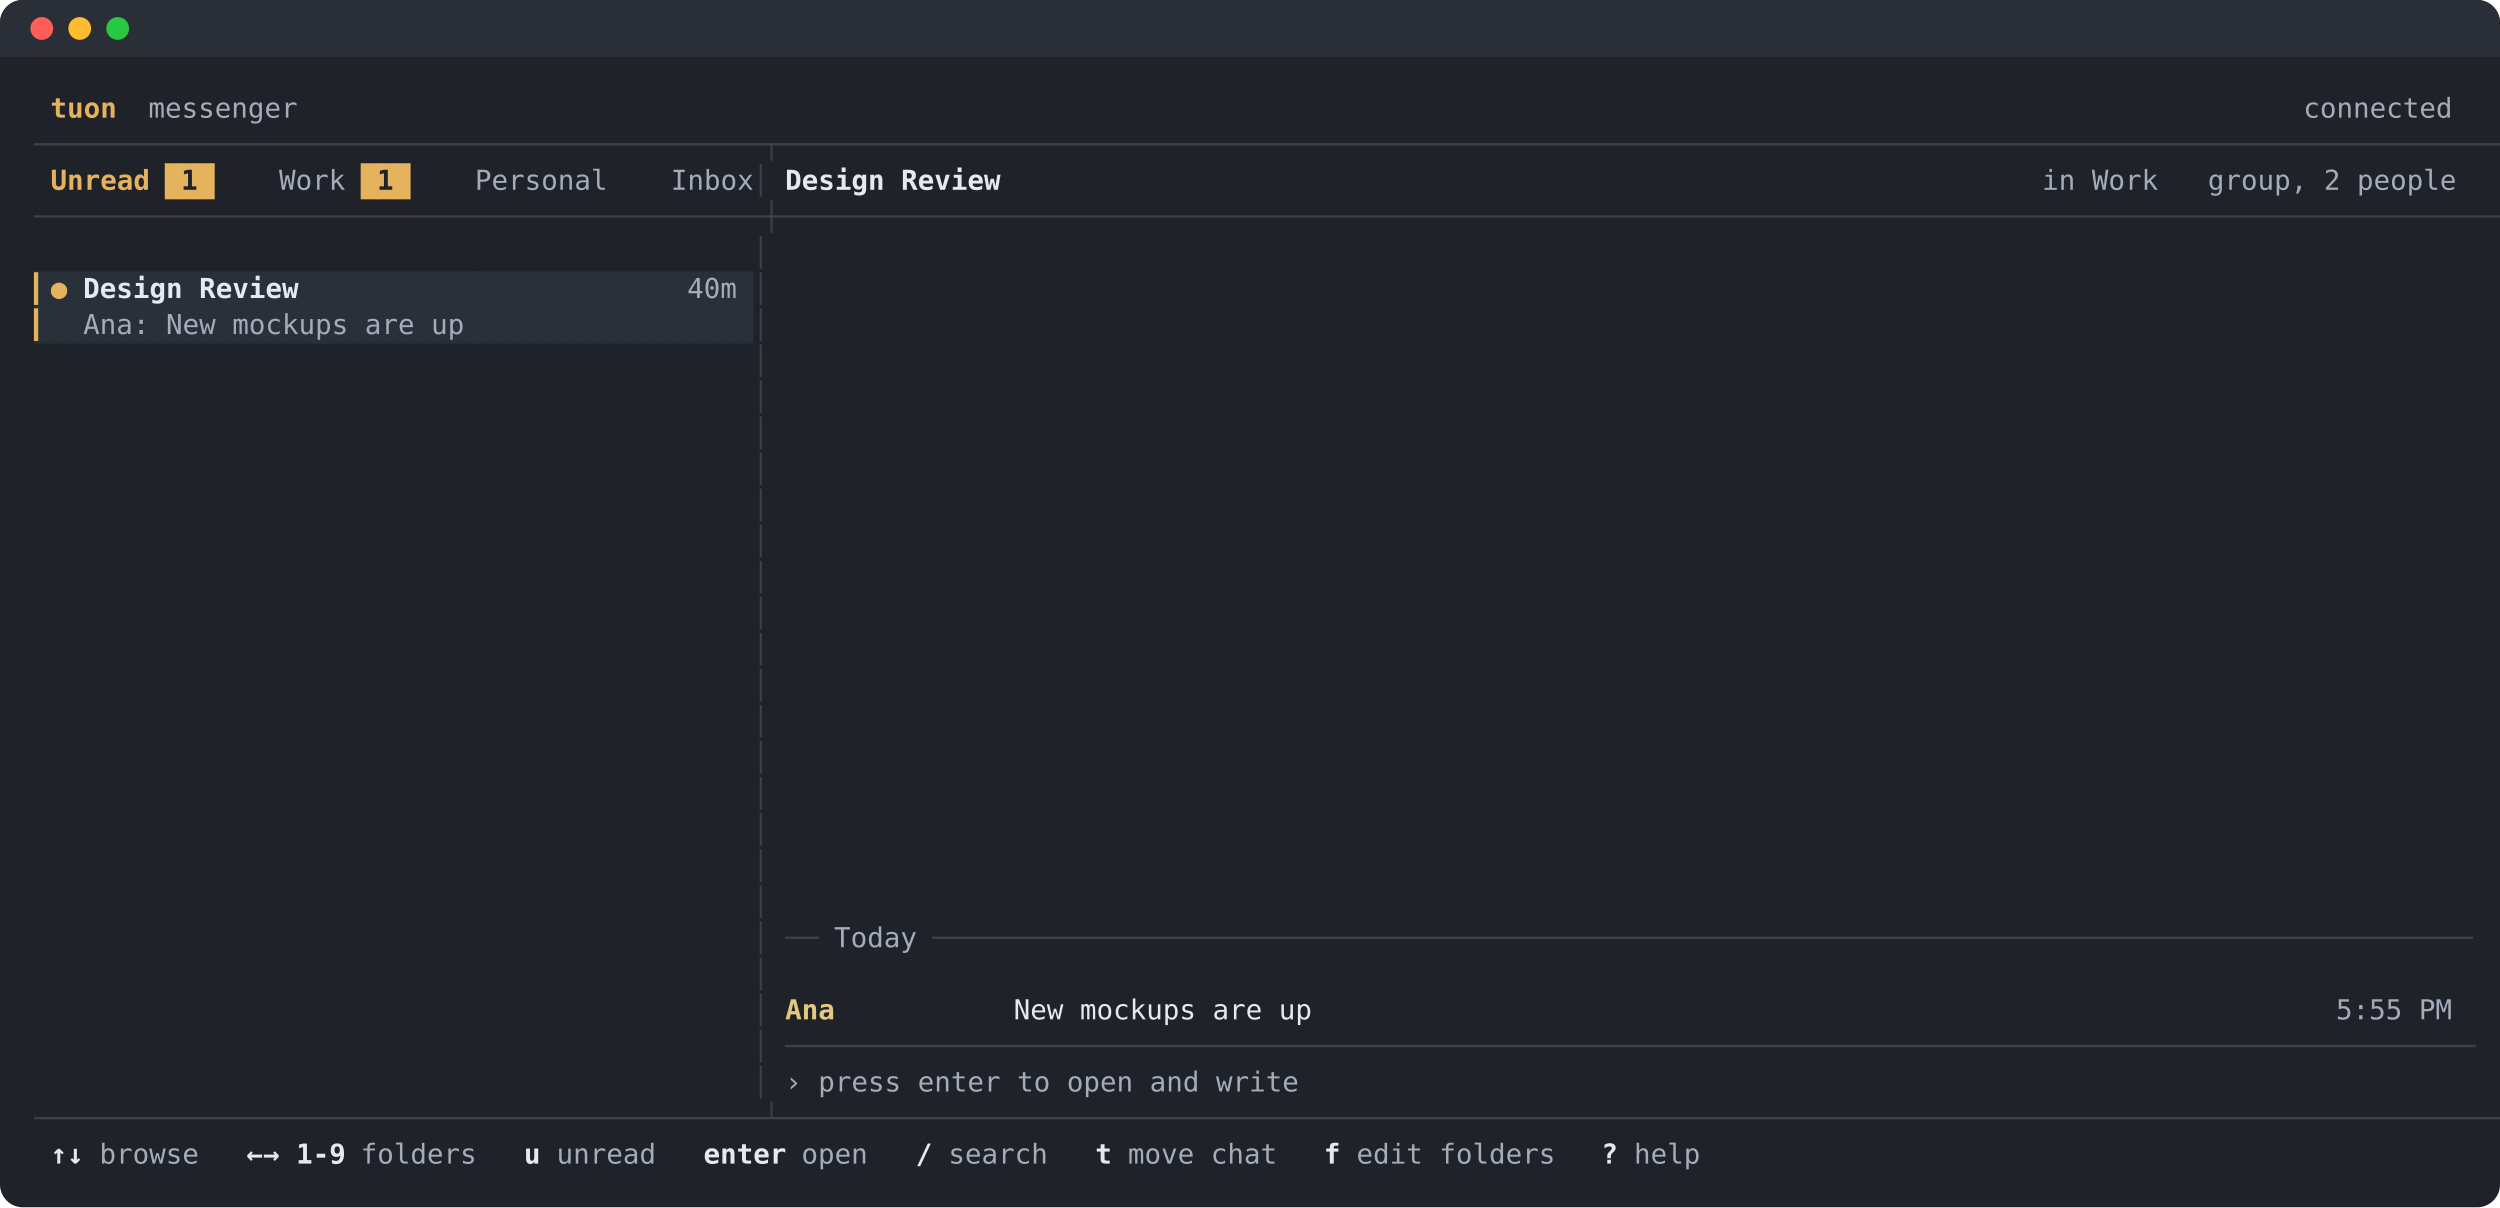
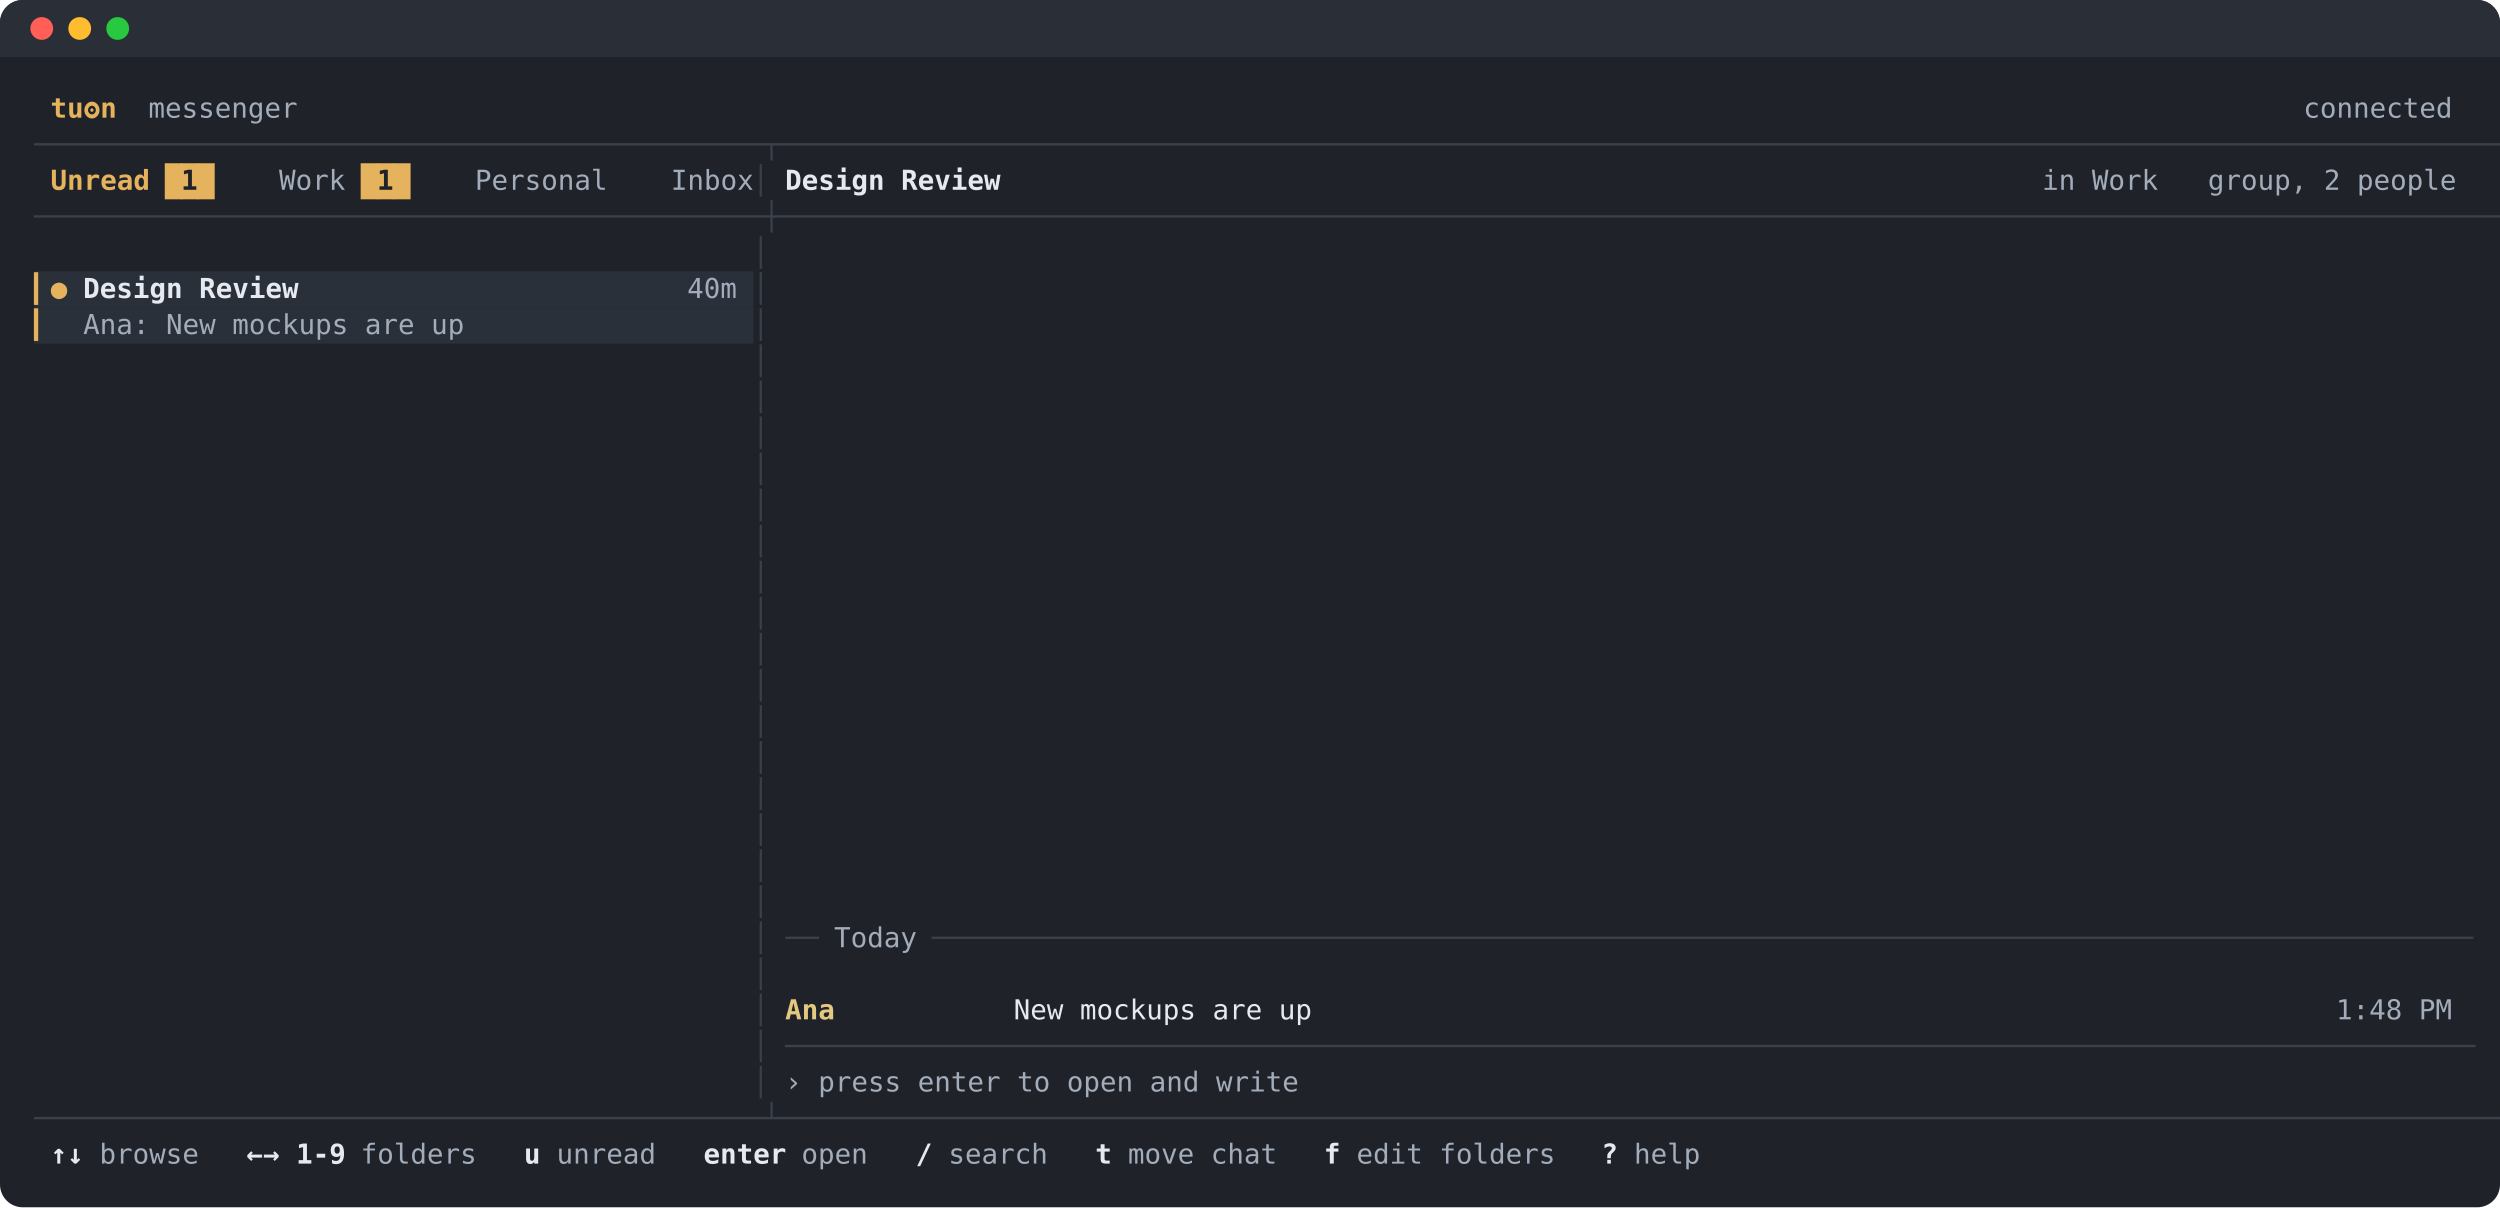
<svg xmlns="http://www.w3.org/2000/svg" width="1317" height="636" viewBox="0 0 1317 636">
  <rect width="1317" height="636" rx="12" fill="#1f2329" />
  <rect width="1317" height="30" rx="12" fill="#2a2f37" />
  <rect y="18" width="1317" height="12" fill="#2a2f37" />
  <circle cx="22" cy="15" r="6" fill="#ff5f57" />
  <circle cx="42" cy="15" r="6" fill="#febc2e" />
  <circle cx="62" cy="15" r="6" fill="#28c840" />
  <g font-family="SF Mono, Menlo, Consolas, monospace" font-size="14.5" xml:space="preserve">
-     <text x="26.6 35.2 43.8 52.4" y="62.0" fill="#e5b25d" font-weight="700">tuon</text>
+     <text x="26.6 35.2 43.8 52.4" y="62.0" fill="#e5b25d" font-weight="700">tuʘn</text>
    <text x="78.2 86.8 95.4 104.0 112.6 121.2 129.8 138.4 147.0" y="62.0" fill="#a3acba">messenger</text>
    <text x="1213.4 1222.0 1230.6 1239.2 1247.8 1256.4 1265.0 1273.6 1282.2 1290.8" y="62.0" fill="#a3acba">connected </text>
    <text x="18.0 26.6 35.2 43.8 52.4 61.0 69.6 78.2 86.8 95.4 104.0 112.6 121.2 129.8 138.4 147.0 155.6 164.2 172.8 181.4 190.0 198.6 207.2 215.8 224.4 233.0 241.6 250.2 258.8 267.4 276.0 284.6 293.2 301.8 310.4 319.0 327.6 336.2 344.8 353.4 362.0 370.6 379.2 387.8 396.4 405.0 413.6 422.2 430.8 439.4 448.0 456.6 465.2 473.8 482.4 491.0 499.6 508.2 516.8 525.4 534.0 542.6 551.2 559.8 568.4 577.0 585.6 594.2 602.8 611.4 620.0 628.6 637.2 645.8 654.4 663.0 671.6 680.2 688.8 697.4 706.0 714.6 723.2 731.8 740.4 749.0 757.6 766.2 774.8 783.4 792.0 800.6 809.2 817.8 826.4 835.0 843.6 852.2 860.8 869.4 878.0 886.6 895.2 903.8 912.4 921.0 929.6 938.2 946.8 955.4 964.0 972.6 981.2 989.8 998.4 1007.0 1015.6 1024.2 1032.8 1041.4 1050.0 1058.6 1067.2 1075.8 1084.4 1093.0 1101.6 1110.2 1118.8 1127.4 1136.0 1144.6 1153.2 1161.8 1170.4 1179.0 1187.6 1196.2 1204.8 1213.4 1222.0 1230.6 1239.2 1247.8 1256.4 1265.0 1273.6 1282.2 1290.8" y="81.0" fill="#3a414c">────────────────────────────────────────────┬────────────────────────────────────────────────────────────────────────────────────────────────────────</text>
    <text x="26.6 35.2 43.8 52.4 61.0 69.6" y="100.0" fill="#e5b25d" font-weight="700">Unread</text>
    <rect x="86.8" y="86.0" width="9.1" height="19.0" fill="#e5b25d" />
    <rect x="95.4" y="86.0" width="9.1" height="19.0" fill="#e5b25d" />
    <rect x="104.0" y="86.0" width="9.1" height="19.0" fill="#e5b25d" />
    <text x="95.4 104.0" y="100.0" fill="#1f2328" font-weight="700">1 </text>
    <text x="147.0 155.6 164.2 172.8" y="100.0" fill="#a3acba">Work</text>
    <rect x="190.0" y="86.0" width="9.1" height="19.0" fill="#e5b25d" />
    <rect x="198.6" y="86.0" width="9.1" height="19.0" fill="#e5b25d" />
    <rect x="207.2" y="86.0" width="9.1" height="19.0" fill="#e5b25d" />
    <text x="198.6 207.2" y="100.0" fill="#1f2328" font-weight="700">1 </text>
    <text x="250.2 258.8 267.4 276.0 284.6 293.2 301.8 310.4" y="100.0" fill="#a3acba">Personal</text>
    <text x="353.4 362.0 370.6 379.2 387.8" y="100.0" fill="#a3acba">Inbox</text>
    <text x="396.4" y="100.0" fill="#3a414c">│</text>
    <text x="413.6 422.2 430.8 439.4 448.0 456.6 465.2 473.8 482.4 491.0 499.6 508.2 516.8" y="100.0" fill="#e6e9ef" font-weight="700">Design Review</text>
    <text x="1075.8 1084.4 1093.0 1101.6 1110.2 1118.8 1127.4 1136.0 1144.6 1153.2 1161.8 1170.4 1179.0 1187.6 1196.2 1204.8 1213.4 1222.0 1230.6 1239.2 1247.8 1256.4 1265.0 1273.6 1282.2 1290.8" y="100.0" fill="#a3acba">in Work   group, 2 people </text>
    <text x="18.0 26.6 35.2 43.8 52.4 61.0 69.6 78.2 86.8 95.4 104.0 112.6 121.2 129.8 138.4 147.0 155.6 164.2 172.8 181.4 190.0 198.6 207.2 215.8 224.4 233.0 241.6 250.2 258.8 267.4 276.0 284.6 293.2 301.8 310.4 319.0 327.6 336.2 344.8 353.4 362.0 370.6 379.2 387.8 396.4 405.0 413.6 422.2 430.8 439.4 448.0 456.6 465.2 473.8 482.4 491.0 499.6 508.2 516.8 525.4 534.0 542.6 551.2 559.8 568.4 577.0 585.6 594.2 602.8 611.4 620.0 628.6 637.2 645.8 654.4 663.0 671.6 680.2 688.8 697.4 706.0 714.6 723.2 731.8 740.4 749.0 757.6 766.2 774.8 783.4 792.0 800.6 809.2 817.8 826.4 835.0 843.6 852.2 860.8 869.4 878.0 886.6 895.2 903.8 912.4 921.0 929.6 938.2 946.8 955.4 964.0 972.6 981.2 989.8 998.4 1007.0 1015.6 1024.2 1032.8 1041.4 1050.0 1058.6 1067.2 1075.8 1084.4 1093.0 1101.6 1110.2 1118.8 1127.4 1136.0 1144.6 1153.2 1161.8 1170.4 1179.0 1187.6 1196.2 1204.8 1213.4 1222.0 1230.6 1239.2 1247.8 1256.4 1265.0 1273.6 1282.2 1290.8" y="119.0" fill="#3a414c">────────────────────────────────────────────┼────────────────────────────────────────────────────────────────────────────────────────────────────────</text>
    <text x="396.4" y="138.0" fill="#3a414c">│</text>
    <rect x="18.0" y="143.0" width="9.1" height="19.0" fill="#2a3038" />
    <rect x="26.6" y="143.0" width="9.1" height="19.0" fill="#2a3039" />
    <rect x="35.2" y="143.0" width="9.1" height="19.0" fill="#2a3039" />
    <text x="18.0 26.6" y="157.0" fill="#e5b25d">▎●</text>
    <rect x="43.8" y="143.0" width="9.1" height="19.0" fill="#2a3039" />
    <rect x="52.4" y="143.0" width="9.1" height="19.0" fill="#2a3039" />
    <rect x="61.0" y="143.0" width="9.1" height="19.0" fill="#2a3039" />
    <rect x="69.6" y="143.0" width="9.1" height="19.0" fill="#2a3039" />
    <rect x="78.2" y="143.0" width="9.1" height="19.0" fill="#2a3039" />
    <rect x="86.8" y="143.0" width="9.1" height="19.0" fill="#2a3039" />
    <rect x="95.4" y="143.0" width="9.1" height="19.0" fill="#2a3039" />
    <rect x="104.0" y="143.0" width="9.1" height="19.0" fill="#2a3039" />
    <rect x="112.6" y="143.0" width="9.1" height="19.0" fill="#2a3039" />
    <rect x="121.2" y="143.0" width="9.1" height="19.0" fill="#2a3039" />
    <rect x="129.8" y="143.0" width="9.1" height="19.0" fill="#2a3039" />
    <rect x="138.4" y="143.0" width="9.1" height="19.0" fill="#2a3039" />
    <rect x="147.0" y="143.0" width="9.1" height="19.0" fill="#2a3039" />
    <rect x="155.6" y="143.0" width="9.1" height="19.0" fill="#2a3039" />
    <rect x="164.2" y="143.0" width="9.1" height="19.0" fill="#2a3039" />
    <rect x="172.8" y="143.0" width="9.1" height="19.0" fill="#2a3039" />
    <rect x="181.4" y="143.0" width="9.1" height="19.0" fill="#2a3039" />
    <rect x="190.0" y="143.0" width="9.1" height="19.0" fill="#2a3039" />
    <rect x="198.6" y="143.0" width="9.1" height="19.0" fill="#2a3039" />
    <rect x="207.2" y="143.0" width="9.1" height="19.0" fill="#2a3039" />
    <rect x="215.8" y="143.0" width="9.1" height="19.0" fill="#2a3039" />
    <rect x="224.4" y="143.0" width="9.1" height="19.0" fill="#2a3039" />
    <rect x="233.0" y="143.0" width="9.1" height="19.0" fill="#2a3039" />
    <rect x="241.6" y="143.0" width="9.1" height="19.0" fill="#2a3039" />
    <rect x="250.2" y="143.0" width="9.1" height="19.0" fill="#2a3039" />
    <rect x="258.8" y="143.0" width="9.1" height="19.0" fill="#2a3039" />
    <rect x="267.4" y="143.0" width="9.1" height="19.0" fill="#2a3039" />
    <rect x="276.0" y="143.0" width="9.1" height="19.0" fill="#2a3039" />
    <rect x="284.6" y="143.0" width="9.1" height="19.0" fill="#2a3039" />
    <rect x="293.2" y="143.0" width="9.1" height="19.0" fill="#2a3039" />
    <rect x="301.8" y="143.0" width="9.1" height="19.0" fill="#2a3039" />
    <rect x="310.4" y="143.0" width="9.1" height="19.0" fill="#2a3039" />
    <rect x="319.0" y="143.0" width="9.1" height="19.0" fill="#2a3039" />
    <rect x="327.6" y="143.0" width="9.1" height="19.0" fill="#2a3039" />
    <rect x="336.2" y="143.0" width="9.1" height="19.0" fill="#2a3039" />
    <rect x="344.8" y="143.0" width="9.1" height="19.0" fill="#2a3039" />
    <rect x="353.4" y="143.0" width="9.1" height="19.0" fill="#2a3039" />
    <text x="43.8 52.4 61.0 69.6 78.2 86.8 95.4 104.0 112.6 121.2 129.8 138.4 147.0 155.6 164.2 172.8 181.4 190.0 198.6 207.2 215.8 224.4 233.0 241.6 250.2 258.8 267.4 276.0 284.6 293.2 301.8 310.4 319.0 327.6 336.2 344.8" y="157.0" fill="#e6e9ef" font-weight="700">Design Review                       </text>
    <rect x="362.0" y="143.0" width="9.1" height="19.0" fill="#2a3039" />
    <rect x="370.6" y="143.0" width="9.1" height="19.0" fill="#2a3039" />
    <rect x="379.2" y="143.0" width="9.1" height="19.0" fill="#2a3039" />
    <rect x="387.8" y="143.0" width="9.1" height="19.0" fill="#2a3039" />
    <text x="362.0 370.6 379.2" y="157.0" fill="#a3acba">40m</text>
    <text x="396.4" y="157.0" fill="#3a414c">│</text>
    <rect x="18.0" y="162.0" width="9.1" height="19.0" fill="#2a3038" />
    <rect x="26.6" y="162.0" width="9.1" height="19.0" fill="#2a3039" />
    <text x="18.0" y="176.0" fill="#e5b25d">▎</text>
    <rect x="35.2" y="162.0" width="9.1" height="19.0" fill="#2a3039" />
    <rect x="43.8" y="162.0" width="9.1" height="19.0" fill="#2a3039" />
    <rect x="52.4" y="162.0" width="9.1" height="19.0" fill="#2a3039" />
    <rect x="61.0" y="162.0" width="9.1" height="19.0" fill="#2a3039" />
    <rect x="69.6" y="162.0" width="9.1" height="19.0" fill="#2a3039" />
    <rect x="78.2" y="162.0" width="9.1" height="19.0" fill="#2a3039" />
    <rect x="86.8" y="162.0" width="9.1" height="19.0" fill="#2a3039" />
    <rect x="95.4" y="162.0" width="9.1" height="19.0" fill="#2a3039" />
    <rect x="104.0" y="162.0" width="9.1" height="19.0" fill="#2a3039" />
    <rect x="112.6" y="162.0" width="9.1" height="19.0" fill="#2a3039" />
    <rect x="121.2" y="162.0" width="9.1" height="19.0" fill="#2a3039" />
    <rect x="129.8" y="162.0" width="9.1" height="19.0" fill="#2a3039" />
    <rect x="138.4" y="162.0" width="9.1" height="19.0" fill="#2a3039" />
    <rect x="147.0" y="162.0" width="9.1" height="19.0" fill="#2a3039" />
    <rect x="155.6" y="162.0" width="9.1" height="19.0" fill="#2a3039" />
    <rect x="164.2" y="162.0" width="9.1" height="19.0" fill="#2a3039" />
    <rect x="172.8" y="162.0" width="9.1" height="19.0" fill="#2a3039" />
    <rect x="181.4" y="162.0" width="9.1" height="19.0" fill="#2a3039" />
    <rect x="190.0" y="162.0" width="9.1" height="19.0" fill="#2a3039" />
    <rect x="198.6" y="162.0" width="9.1" height="19.0" fill="#2a3039" />
    <rect x="207.2" y="162.0" width="9.1" height="19.0" fill="#2a3039" />
    <rect x="215.8" y="162.0" width="9.1" height="19.0" fill="#2a3039" />
    <rect x="224.4" y="162.0" width="9.1" height="19.0" fill="#2a3039" />
    <rect x="233.0" y="162.0" width="9.1" height="19.0" fill="#2a3039" />
    <rect x="241.6" y="162.0" width="9.1" height="19.0" fill="#2a3039" />
    <rect x="250.2" y="162.0" width="9.1" height="19.0" fill="#2a3039" />
    <rect x="258.8" y="162.0" width="9.1" height="19.0" fill="#2a3039" />
    <rect x="267.4" y="162.0" width="9.1" height="19.0" fill="#2a3039" />
    <rect x="276.0" y="162.0" width="9.1" height="19.0" fill="#2a3039" />
    <rect x="284.6" y="162.0" width="9.1" height="19.0" fill="#2a3039" />
    <rect x="293.2" y="162.0" width="9.1" height="19.0" fill="#2a3039" />
    <rect x="301.8" y="162.0" width="9.1" height="19.0" fill="#2a3039" />
    <rect x="310.4" y="162.0" width="9.1" height="19.0" fill="#2a3039" />
    <rect x="319.0" y="162.0" width="9.1" height="19.0" fill="#2a3039" />
    <rect x="327.6" y="162.0" width="9.1" height="19.0" fill="#2a3039" />
    <rect x="336.2" y="162.0" width="9.1" height="19.0" fill="#2a3039" />
    <rect x="344.8" y="162.0" width="9.1" height="19.0" fill="#2a3039" />
    <rect x="353.4" y="162.0" width="9.1" height="19.0" fill="#2a3039" />
    <rect x="362.0" y="162.0" width="9.1" height="19.0" fill="#2a3039" />
    <rect x="370.6" y="162.0" width="9.1" height="19.0" fill="#2a3039" />
    <rect x="379.2" y="162.0" width="9.1" height="19.0" fill="#2a3039" />
    <rect x="387.8" y="162.0" width="9.1" height="19.0" fill="#2a3039" />
    <text x="43.8 52.4 61.0 69.6 78.2 86.8 95.4 104.0 112.6 121.2 129.8 138.4 147.0 155.6 164.2 172.8 181.4 190.0 198.6 207.2 215.8 224.4 233.0 241.6 250.2 258.8 267.4 276.0 284.6 293.2 301.8 310.4 319.0 327.6 336.2 344.8 353.4 362.0 370.6 379.2" y="176.0" fill="#a3acba">Ana: New mockups are up                 </text>
    <text x="396.4" y="176.0" fill="#3a414c">│</text>
    <text x="396.4" y="195.0" fill="#3a414c">│</text>
    <text x="396.4" y="214.0" fill="#3a414c">│</text>
    <text x="396.4" y="233.0" fill="#3a414c">│</text>
    <text x="396.4" y="252.0" fill="#3a414c">│</text>
    <text x="396.4" y="271.0" fill="#3a414c">│</text>
    <text x="396.4" y="290.0" fill="#3a414c">│</text>
    <text x="396.4" y="309.0" fill="#3a414c">│</text>
    <text x="396.4" y="328.0" fill="#3a414c">│</text>
    <text x="396.4" y="347.0" fill="#3a414c">│</text>
    <text x="396.4" y="366.0" fill="#3a414c">│</text>
    <text x="396.4" y="385.0" fill="#3a414c">│</text>
    <text x="396.4" y="404.0" fill="#3a414c">│</text>
    <text x="396.4" y="423.0" fill="#3a414c">│</text>
    <text x="396.4" y="442.0" fill="#3a414c">│</text>
    <text x="396.4" y="461.0" fill="#3a414c">│</text>
    <text x="396.4" y="480.0" fill="#3a414c">│</text>
    <text x="396.4 405.0 413.6 422.2" y="499.0" fill="#3a414c">│ ──</text>
    <text x="439.4 448.0 456.6 465.2 473.8 482.4" y="499.0" fill="#a3acba">Today </text>
    <text x="491.0 499.6 508.2 516.8 525.4 534.0 542.6 551.2 559.8 568.4 577.0 585.6 594.2 602.8 611.4 620.0 628.6 637.2 645.8 654.4 663.0 671.6 680.2 688.8 697.4 706.0 714.6 723.2 731.8 740.4 749.0 757.6 766.2 774.8 783.4 792.0 800.6 809.2 817.8 826.4 835.0 843.6 852.2 860.8 869.4 878.0 886.6 895.2 903.8 912.4 921.0 929.6 938.2 946.8 955.4 964.0 972.6 981.2 989.8 998.4 1007.0 1015.6 1024.2 1032.8 1041.4 1050.0 1058.6 1067.2 1075.8 1084.4 1093.0 1101.6 1110.2 1118.8 1127.4 1136.0 1144.6 1153.2 1161.8 1170.4 1179.0 1187.6 1196.2 1204.8 1213.4 1222.0 1230.6 1239.2 1247.8 1256.4 1265.0 1273.6 1282.2" y="499.0" fill="#3a414c">─────────────────────────────────────────────────────────────────────────────────────────────</text>
    <text x="396.4" y="518.0" fill="#3a414c">│</text>
    <text x="396.4" y="537.0" fill="#3a414c">│</text>
    <text x="413.6 422.2 430.8 439.4 448.0 456.6 465.2 473.8 482.4 491.0 499.6 508.2" y="537.0" fill="#e3c97f" font-weight="700">Ana         </text>
    <text x="534.0 542.6 551.2 559.8 568.4 577.0 585.6 594.2 602.8 611.4 620.0 628.6 637.2 645.8 654.4 663.0 671.6 680.2 688.8 697.4 706.0 714.6 723.2 731.8 740.4 749.0 757.6 766.2 774.8 783.4 792.0 800.6 809.2 817.8 826.4 835.0 843.6 852.2 860.8 869.4 878.0 886.6 895.2 903.8 912.4 921.0 929.6 938.2 946.8 955.4 964.0 972.6 981.2 989.8 998.4 1007.0 1015.6 1024.2 1032.8 1041.4 1050.0 1058.6 1067.2 1075.8 1084.4 1093.0 1101.6 1110.2 1118.8 1127.4 1136.0 1144.6 1153.2 1161.8 1170.4 1179.0 1187.6 1196.2 1204.8 1213.4 1222.0" y="537.0" fill="#e6e9ef">New mockups are up                                                               </text>
-     <text x="1230.6 1239.2 1247.8 1256.4 1265.0 1273.6 1282.2" y="537.0" fill="#a3acba">5:55 PM</text>
+     <text x="1230.6 1239.2 1247.8 1256.4 1265.0 1273.6 1282.2" y="537.0" fill="#a3acba">1:48 PM</text>
    <text x="396.4" y="556.0" fill="#3a414c">│</text>
    <text x="413.6 422.2 430.8 439.4 448.0 456.6 465.2 473.8 482.4 491.0 499.6 508.2 516.8 525.4 534.0 542.6 551.2 559.8 568.4 577.0 585.6 594.2 602.8 611.4 620.0 628.6 637.2 645.8 654.4 663.0 671.6 680.2 688.8 697.4 706.0 714.6 723.2 731.8 740.4 749.0 757.6 766.2 774.8 783.4 792.0 800.6 809.2 817.8 826.4 835.0 843.6 852.2 860.8 869.4 878.0 886.6 895.2 903.8 912.4 921.0 929.6 938.2 946.8 955.4 964.0 972.6 981.2 989.8 998.4 1007.0 1015.6 1024.2 1032.8 1041.4 1050.0 1058.6 1067.2 1075.8 1084.4 1093.0 1101.6 1110.2 1118.8 1127.4 1136.0 1144.6 1153.2 1161.8 1170.4 1179.0 1187.6 1196.2 1204.8 1213.4 1222.0 1230.6 1239.2 1247.8 1256.4 1265.0 1273.6 1282.2" y="556.0" fill="#3a414c">──────────────────────────────────────────────────────────────────────────────────────────────────────</text>
    <text x="396.4" y="575.0" fill="#3a414c">│</text>
    <text x="413.6 422.2 430.8 439.4 448.0 456.6 465.2 473.8 482.4 491.0 499.6 508.2 516.8 525.4 534.0 542.6 551.2 559.8 568.4 577.0 585.6 594.2 602.8 611.4 620.0 628.6 637.2 645.8 654.4 663.0 671.6" y="575.0" fill="#a3acba">› press enter to open and write</text>
    <text x="18.0 26.6 35.2 43.8 52.4 61.0 69.6 78.2 86.8 95.4 104.0 112.6 121.2 129.8 138.4 147.0 155.6 164.2 172.8 181.4 190.0 198.6 207.2 215.8 224.4 233.0 241.6 250.2 258.8 267.4 276.0 284.6 293.2 301.8 310.4 319.0 327.6 336.2 344.8 353.4 362.0 370.6 379.2 387.8 396.4 405.0 413.6 422.2 430.8 439.4 448.0 456.6 465.2 473.8 482.4 491.0 499.6 508.2 516.8 525.4 534.0 542.6 551.2 559.8 568.4 577.0 585.6 594.2 602.8 611.4 620.0 628.6 637.2 645.8 654.4 663.0 671.6 680.2 688.8 697.4 706.0 714.6 723.2 731.8 740.4 749.0 757.6 766.2 774.8 783.4 792.0 800.6 809.2 817.8 826.4 835.0 843.6 852.2 860.8 869.4 878.0 886.6 895.2 903.8 912.4 921.0 929.6 938.2 946.8 955.4 964.0 972.6 981.2 989.8 998.4 1007.0 1015.6 1024.2 1032.8 1041.4 1050.0 1058.6 1067.2 1075.8 1084.4 1093.0 1101.6 1110.2 1118.8 1127.4 1136.0 1144.6 1153.2 1161.8 1170.4 1179.0 1187.6 1196.2 1204.8 1213.4 1222.0 1230.6 1239.2 1247.8 1256.4 1265.0 1273.6 1282.2 1290.8" y="594.0" fill="#3a414c">────────────────────────────────────────────┴────────────────────────────────────────────────────────────────────────────────────────────────────────</text>
    <text x="26.6 35.2" y="613.0" fill="#e6e9ef" font-weight="700">↑↓</text>
    <text x="52.4 61.0 69.6 78.2 86.8 95.4" y="613.0" fill="#a3acba">browse</text>
    <text x="129.8 138.4 147.0 155.6 164.2 172.8" y="613.0" fill="#e6e9ef" font-weight="700">←→ 1-9</text>
    <text x="190.0 198.6 207.2 215.8 224.4 233.0 241.6" y="613.0" fill="#a3acba">folders</text>
    <text x="276.0" y="613.0" fill="#e6e9ef" font-weight="700">u</text>
    <text x="293.2 301.8 310.4 319.0 327.6 336.2" y="613.0" fill="#a3acba">unread</text>
    <text x="370.6 379.2 387.8 396.4 405.0" y="613.0" fill="#e6e9ef" font-weight="700">enter</text>
    <text x="422.2 430.8 439.4 448.0" y="613.0" fill="#a3acba">open</text>
    <text x="482.4" y="613.0" fill="#e6e9ef" font-weight="700">/</text>
    <text x="499.6 508.2 516.8 525.4 534.0 542.6" y="613.0" fill="#a3acba">search</text>
    <text x="577.0" y="613.0" fill="#e6e9ef" font-weight="700">t</text>
    <text x="594.2 602.8 611.4 620.0 628.6 637.2 645.8 654.4 663.0" y="613.0" fill="#a3acba">move chat</text>
    <text x="697.4" y="613.0" fill="#e6e9ef" font-weight="700">f</text>
    <text x="714.6 723.2 731.8 740.4 749.0 757.6 766.2 774.8 783.4 792.0 800.6 809.2" y="613.0" fill="#a3acba">edit folders</text>
    <text x="843.6" y="613.0" fill="#e6e9ef" font-weight="700">?</text>
    <text x="860.8 869.4 878.0 886.6" y="613.0" fill="#a3acba">help</text>
  </g>
</svg>
